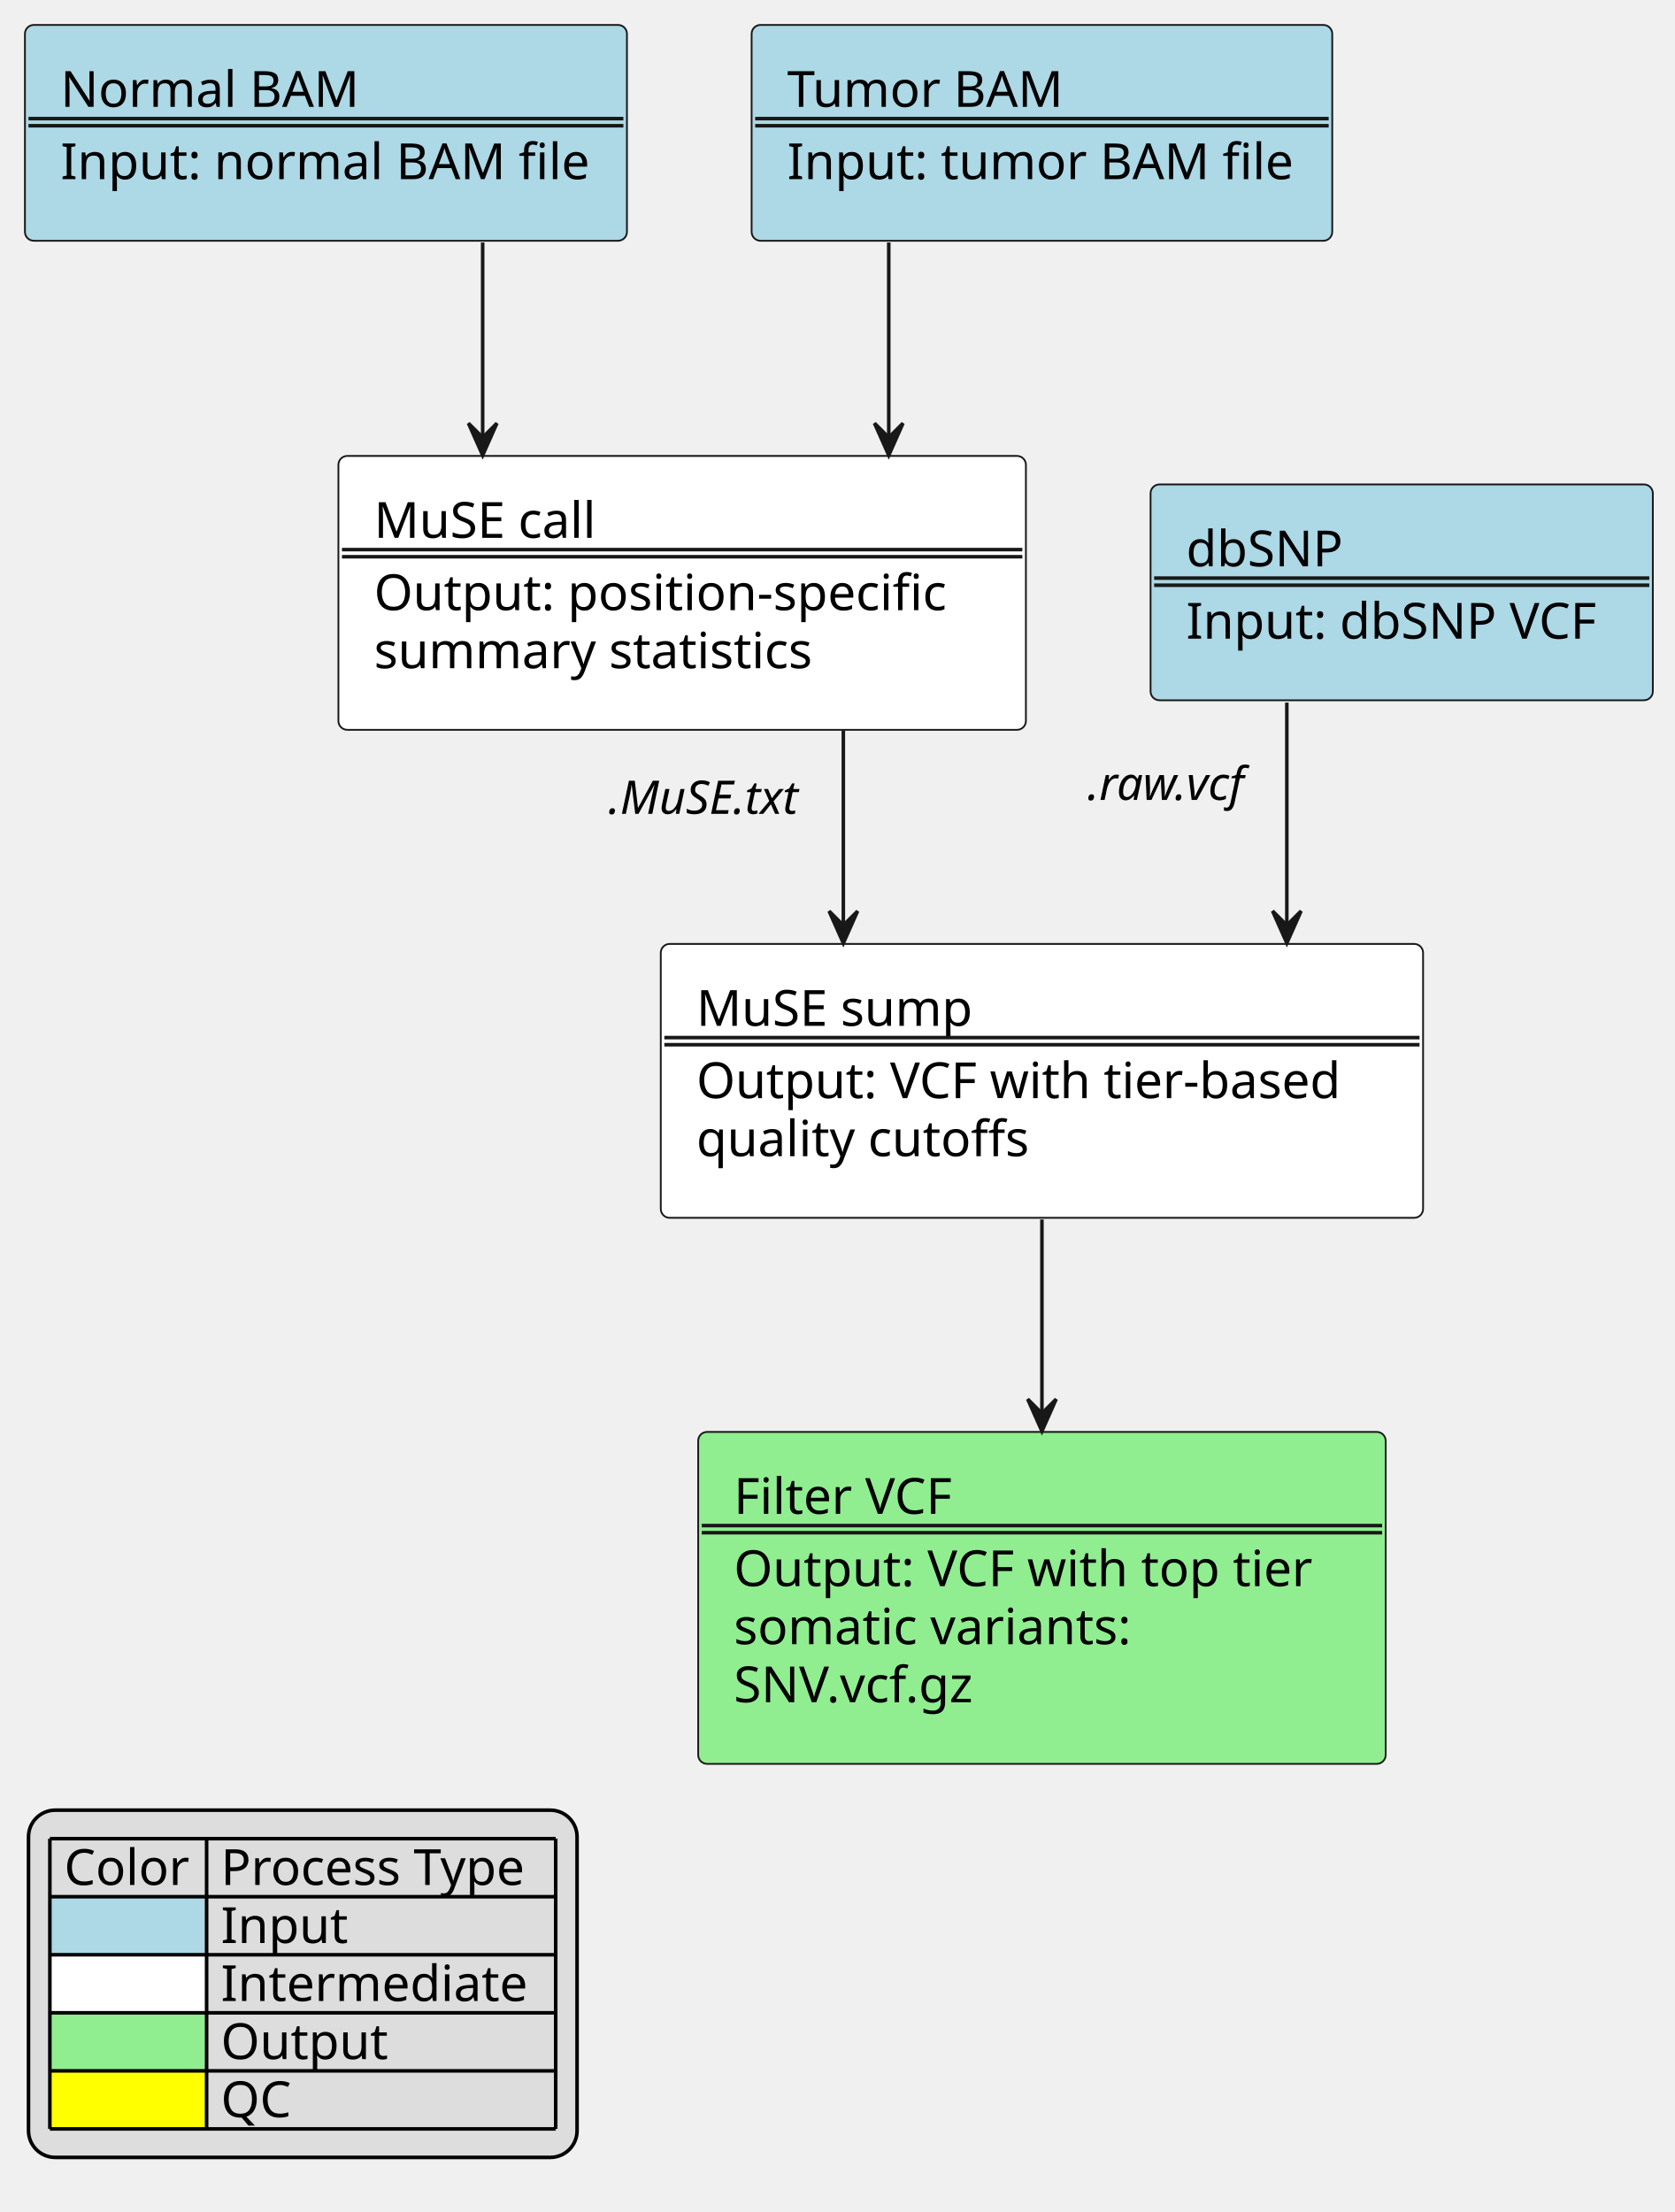
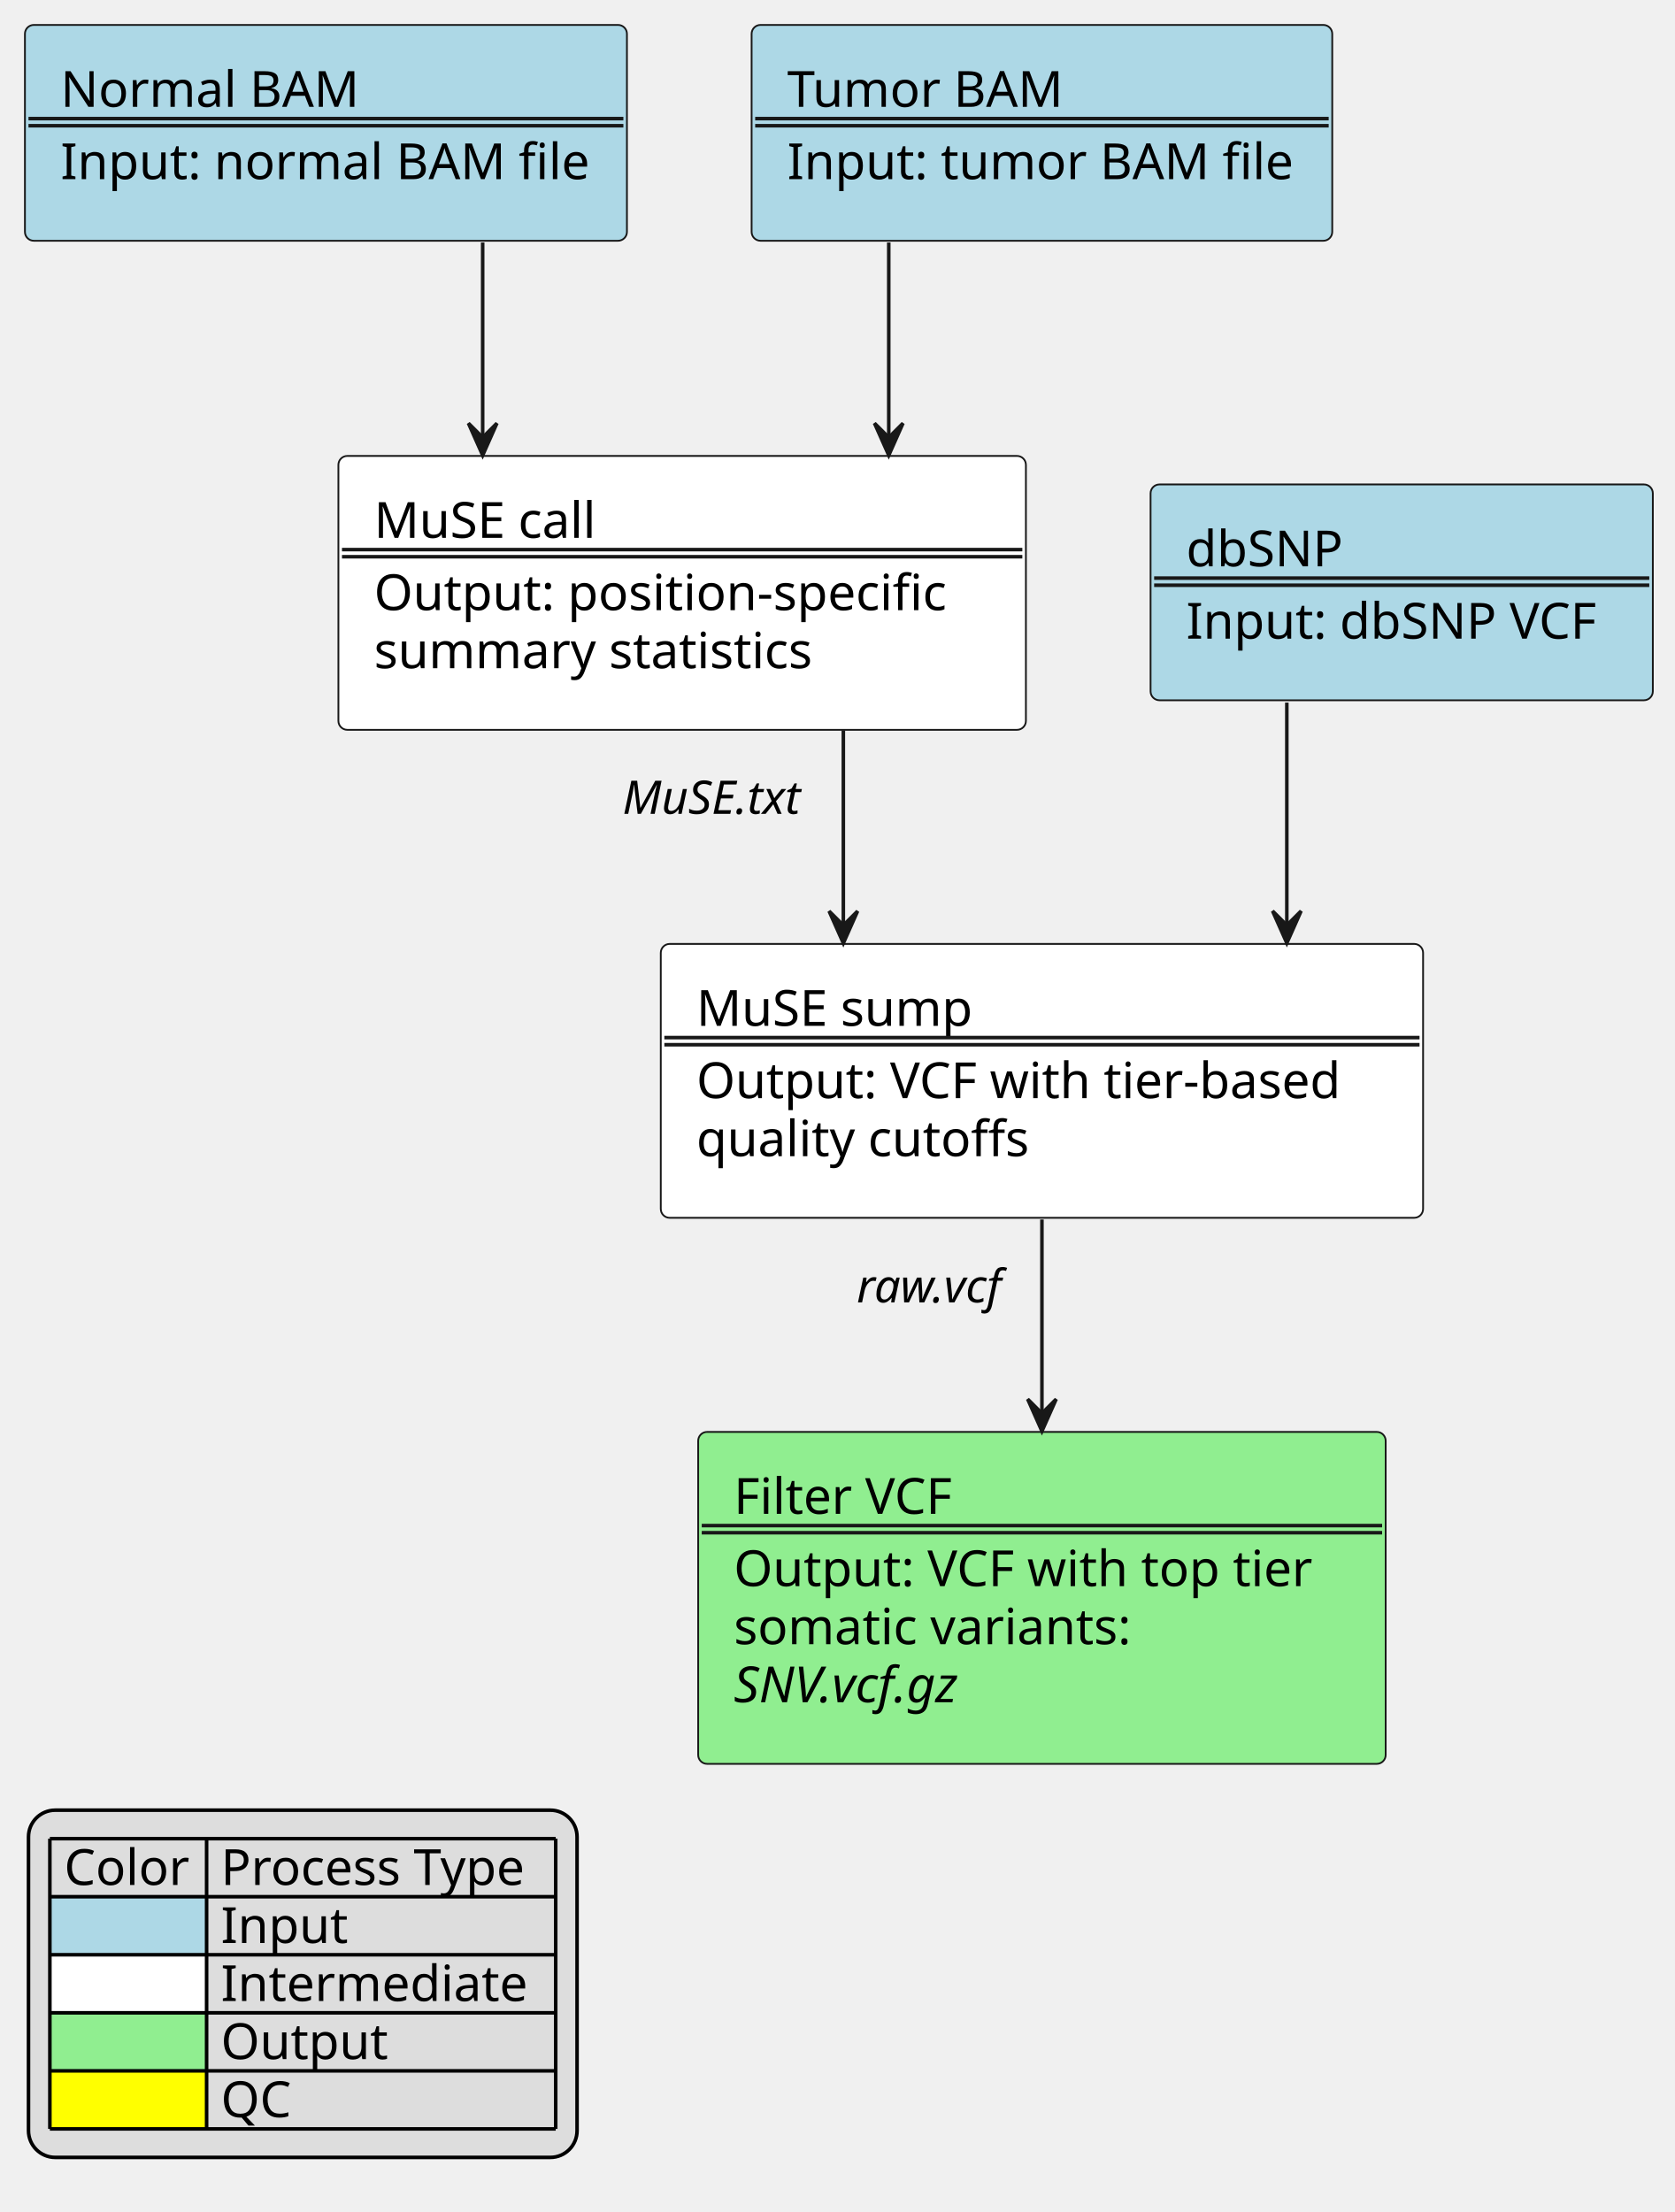
<svg xmlns="http://www.w3.org/2000/svg" contentStyleType="text/css" height="621px" preserveAspectRatio="none" style="width:470px;height:621px;background:#FFFFFF;" version="1.1" viewBox="0 0 470 621" width="470px" zoomAndPan="magnify">
  <defs />
  <g>
    <g id="elem_normal_bam">
      <rect fill="#ADD8E6" height="60.594" rx="2.5" ry="2.5" style="stroke:#181818;stroke-width:0.5;" width="169" x="7" y="7" />
      <text fill="#000000" font-family="sans-serif" font-size="14" lengthAdjust="spacing" textLength="83" x="17" y="29.995">Normal BAM</text>
      <line style="stroke:#181818;stroke-width:1.0;" x1="8" x2="175" y1="33.297" y2="33.297" />
      <line style="stroke:#181818;stroke-width:1.0;" x1="8" x2="175" y1="35.297" y2="35.297" />
      <text fill="#000000" font-family="sans-serif" font-size="14" lengthAdjust="spacing" textLength="149" x="17" y="50.292">Input: normal BAM file</text>
    </g>
    <g id="elem_tumor_bam">
      <rect fill="#ADD8E6" height="60.594" rx="2.5" ry="2.5" style="stroke:#181818;stroke-width:0.5;" width="163" x="211" y="7" />
      <text fill="#000000" font-family="sans-serif" font-size="14" lengthAdjust="spacing" textLength="80" x="221" y="29.995">Tumor BAM</text>
      <line style="stroke:#181818;stroke-width:1.0;" x1="212" x2="373" y1="33.297" y2="33.297" />
      <line style="stroke:#181818;stroke-width:1.0;" x1="212" x2="373" y1="35.297" y2="35.297" />
      <text fill="#000000" font-family="sans-serif" font-size="14" lengthAdjust="spacing" textLength="143" x="221" y="50.292">Input: tumor BAM file</text>
    </g>
    <g id="elem_muse_call_run">
      <rect fill="#FFFFFF" height="76.891" rx="2.5" ry="2.5" style="stroke:#181818;stroke-width:0.5;" width="193" x="95" y="128" />
      <text fill="#000000" font-family="sans-serif" font-size="14" lengthAdjust="spacing" textLength="65" x="105" y="150.995">MuSE call</text>
      <line style="stroke:#181818;stroke-width:1.0;" x1="96" x2="287" y1="154.297" y2="154.297" />
      <line style="stroke:#181818;stroke-width:1.0;" x1="96" x2="287" y1="156.297" y2="156.297" />
      <text fill="#000000" font-family="sans-serif" font-size="14" lengthAdjust="spacing" textLength="169" x="105" y="171.292">Output: position-specific</text>
      <text fill="#000000" font-family="sans-serif" font-size="14" lengthAdjust="spacing" textLength="128" x="105" y="187.589">summary statistics</text>
    </g>
    <g id="elem_dbsnp_file">
      <rect fill="#ADD8E6" height="60.594" rx="2.5" ry="2.5" style="stroke:#181818;stroke-width:0.5;" width="141" x="323" y="136" />
      <text fill="#000000" font-family="sans-serif" font-size="14" lengthAdjust="spacing" textLength="46" x="333" y="158.995">dbSNP</text>
      <line style="stroke:#181818;stroke-width:1.0;" x1="324" x2="463" y1="162.297" y2="162.297" />
      <line style="stroke:#181818;stroke-width:1.0;" x1="324" x2="463" y1="164.297" y2="164.297" />
      <text fill="#000000" font-family="sans-serif" font-size="14" lengthAdjust="spacing" textLength="121" x="333" y="179.292">Input: dbSNP VCF</text>
    </g>
    <g id="elem_muse_sump_run">
      <rect fill="#FFFFFF" height="76.891" rx="2.5" ry="2.5" style="stroke:#181818;stroke-width:0.5;" width="214" x="185.5" y="265" />
      <text fill="#000000" font-family="sans-serif" font-size="14" lengthAdjust="spacing" textLength="82" x="195.5" y="287.995">MuSE sump</text>
      <line style="stroke:#181818;stroke-width:1.0;" x1="186.5" x2="398.5" y1="291.297" y2="291.297" />
      <line style="stroke:#181818;stroke-width:1.0;" x1="186.5" x2="398.5" y1="293.297" y2="293.297" />
      <text fill="#000000" font-family="sans-serif" font-size="14" lengthAdjust="spacing" textLength="190" x="195.5" y="308.292">Output: VCF with tier-based</text>
      <text fill="#000000" font-family="sans-serif" font-size="14" lengthAdjust="spacing" textLength="95" x="195.5" y="324.589">quality cutoffs</text>
    </g>
    <g id="elem_filter_vcf">
      <rect fill="#90EE90" height="93.188" rx="2.5" ry="2.5" style="stroke:#181818;stroke-width:0.5;" width="193" x="196" y="402" />
      <text fill="#000000" font-family="sans-serif" font-size="14" lengthAdjust="spacing" textLength="64" x="206" y="424.995">Filter VCF</text>
      <line style="stroke:#181818;stroke-width:1.0;" x1="197" x2="388" y1="428.297" y2="428.297" />
      <line style="stroke:#181818;stroke-width:1.0;" x1="197" x2="388" y1="430.297" y2="430.297" />
      <text fill="#000000" font-family="sans-serif" font-size="14" lengthAdjust="spacing" textLength="169" x="206" y="445.292">Output: VCF with top tier</text>
      <text fill="#000000" font-family="sans-serif" font-size="14" lengthAdjust="spacing" textLength="116" x="206" y="461.589">somatic variants:</text>
-       <text fill="#000000" font-family="sans-serif" font-size="14" lengthAdjust="spacing" textLength="72" x="206" y="477.886">SNV.vcf.gz</text>
+       <text fill="#000000" font-family="sans-serif" font-size="14" font-style="italic" lengthAdjust="spacing" textLength="74" x="206" y="477.886">SNV.vcf.gz</text>
    </g>
    <g id="link_tumor_bam_muse_call_run">
      <path codeLine="19" d="M249.5,68.07 C249.5,68.07 249.5,122.82 249.5,122.82 " fill="none" id="tumor_bam-to-muse_call_run" style="stroke:#181818;stroke-width:1.0;" />
      <polygon fill="#181818" points="249.5,127.82,253.5,118.82,249.5,122.82,245.5,118.82,249.5,127.82" style="stroke:#181818;stroke-width:1.0;" />
    </g>
    <g id="link_normal_bam_muse_call_run">
      <path codeLine="20" d="M135.5,68.07 C135.5,68.07 135.5,122.82 135.5,122.82 " fill="none" id="normal_bam-to-muse_call_run" style="stroke:#181818;stroke-width:1.0;" />
      <polygon fill="#181818" points="135.5,127.82,139.5,118.82,135.5,122.82,131.5,118.82,135.5,127.82" style="stroke:#181818;stroke-width:1.0;" />
    </g>
    <g id="link_muse_call_run_muse_sump_run">
      <path codeLine="21" d="M236.75,205.03 C236.75,205.03 236.75,259.79 236.75,259.79 " fill="none" id="muse_call_run-to-muse_sump_run" style="stroke:#181818;stroke-width:1.0;" />
      <polygon fill="#181818" points="236.75,264.79,240.75,255.79,236.75,259.79,232.75,255.79,236.75,264.79" style="stroke:#181818;stroke-width:1.0;" />
-       <text fill="#000000" font-family="sans-serif" font-size="13" font-style="italic" lengthAdjust="spacing" textLength="61" x="170.75" y="228.477">.MuSE.txt</text>
+       <text fill="#000000" font-family="sans-serif" font-size="13" font-style="italic" lengthAdjust="spacing" textLength="57" x="174.75" y="228.477">MuSE.txt</text>
    </g>
    <g id="link_dbsnp_file_muse_sump_run">
      <path codeLine="22" d="M361.25,197.25 C361.25,197.25 361.25,259.76 361.25,259.76 " fill="none" id="dbsnp_file-to-muse_sump_run" style="stroke:#181818;stroke-width:1.0;" />
      <polygon fill="#181818" points="361.25,264.76,365.25,255.76,361.25,259.76,357.25,255.76,361.25,264.76" style="stroke:#181818;stroke-width:1.0;" />
-       <text fill="#000000" font-family="sans-serif" font-size="13" font-style="italic" lengthAdjust="spacing" textLength="51" x="305.25" y="224.567">.raw.vcf</text>
    </g>
    <g id="link_muse_sump_run_filter_vcf">
      <path codeLine="23" d="M292.5,342.36 C292.5,342.36 292.5,396.79 292.5,396.79 " fill="none" id="muse_sump_run-to-filter_vcf" style="stroke:#181818;stroke-width:1.0;" />
      <polygon fill="#181818" points="292.5,401.79,296.5,392.79,292.5,396.79,288.5,392.79,292.5,401.79" style="stroke:#181818;stroke-width:1.0;" />
+       <text fill="#000000" font-family="sans-serif" font-size="13" font-style="italic" lengthAdjust="spacing" textLength="47" x="240.5" y="365.637">raw.vcf</text>
    </g>
    <rect fill="#DDDDDD" height="97.484" rx="7.5" ry="7.5" style="stroke:#000000;stroke-width:1.0;" width="154" x="8" y="508.188" />
    <text fill="#000000" font-family="sans-serif" font-size="14" lengthAdjust="spacing" textLength="36" x="18" y="529.183">Color</text>
    <text fill="#000000" font-family="sans-serif" font-size="14" lengthAdjust="spacing" textLength="94" x="62" y="529.183">Process Type</text>
    <rect fill="#ADD8E6" height="16.297" style="stroke:none;stroke-width:1.0;" width="44" x="14" y="532.484" />
    <text fill="#000000" font-family="sans-serif" font-size="14" lengthAdjust="spacing" textLength="4" x="14" y="545.48"> </text>
    <text fill="#000000" font-family="sans-serif" font-size="14" lengthAdjust="spacing" textLength="35" x="62" y="545.48">Input</text>
    <rect fill="#FFFFFF" height="16.297" style="stroke:none;stroke-width:1.0;" width="44" x="14" y="548.781" />
    <text fill="#000000" font-family="sans-serif" font-size="14" lengthAdjust="spacing" textLength="4" x="14" y="561.776"> </text>
    <text fill="#000000" font-family="sans-serif" font-size="14" lengthAdjust="spacing" textLength="87" x="62" y="561.776">Intermediate</text>
    <rect fill="#90EE90" height="16.297" style="stroke:none;stroke-width:1.0;" width="44" x="14" y="565.078" />
    <text fill="#000000" font-family="sans-serif" font-size="14" lengthAdjust="spacing" textLength="4" x="14" y="578.073"> </text>
    <text fill="#000000" font-family="sans-serif" font-size="14" lengthAdjust="spacing" textLength="48" x="62" y="578.073">Output</text>
    <rect fill="#FFFF00" height="16.297" style="stroke:none;stroke-width:1.0;" width="44" x="14" y="581.375" />
    <text fill="#000000" font-family="sans-serif" font-size="14" lengthAdjust="spacing" textLength="4" x="14" y="594.37"> </text>
    <text fill="#000000" font-family="sans-serif" font-size="14" lengthAdjust="spacing" textLength="21" x="62" y="594.37">QC</text>
    <line style="stroke:#000000;stroke-width:1.0;" x1="14" x2="156" y1="516.188" y2="516.188" />
    <line style="stroke:#000000;stroke-width:1.0;" x1="14" x2="156" y1="532.484" y2="532.484" />
    <line style="stroke:#000000;stroke-width:1.0;" x1="14" x2="156" y1="548.781" y2="548.781" />
    <line style="stroke:#000000;stroke-width:1.0;" x1="14" x2="156" y1="565.078" y2="565.078" />
    <line style="stroke:#000000;stroke-width:1.0;" x1="14" x2="156" y1="581.375" y2="581.375" />
    <line style="stroke:#000000;stroke-width:1.0;" x1="14" x2="156" y1="597.672" y2="597.672" />
    <line style="stroke:#000000;stroke-width:1.0;" x1="14" x2="14" y1="516.188" y2="597.672" />
    <line style="stroke:#000000;stroke-width:1.0;" x1="58" x2="58" y1="516.188" y2="597.672" />
    <line style="stroke:#000000;stroke-width:1.0;" x1="156" x2="156" y1="516.188" y2="597.672" />
  </g>
</svg>
